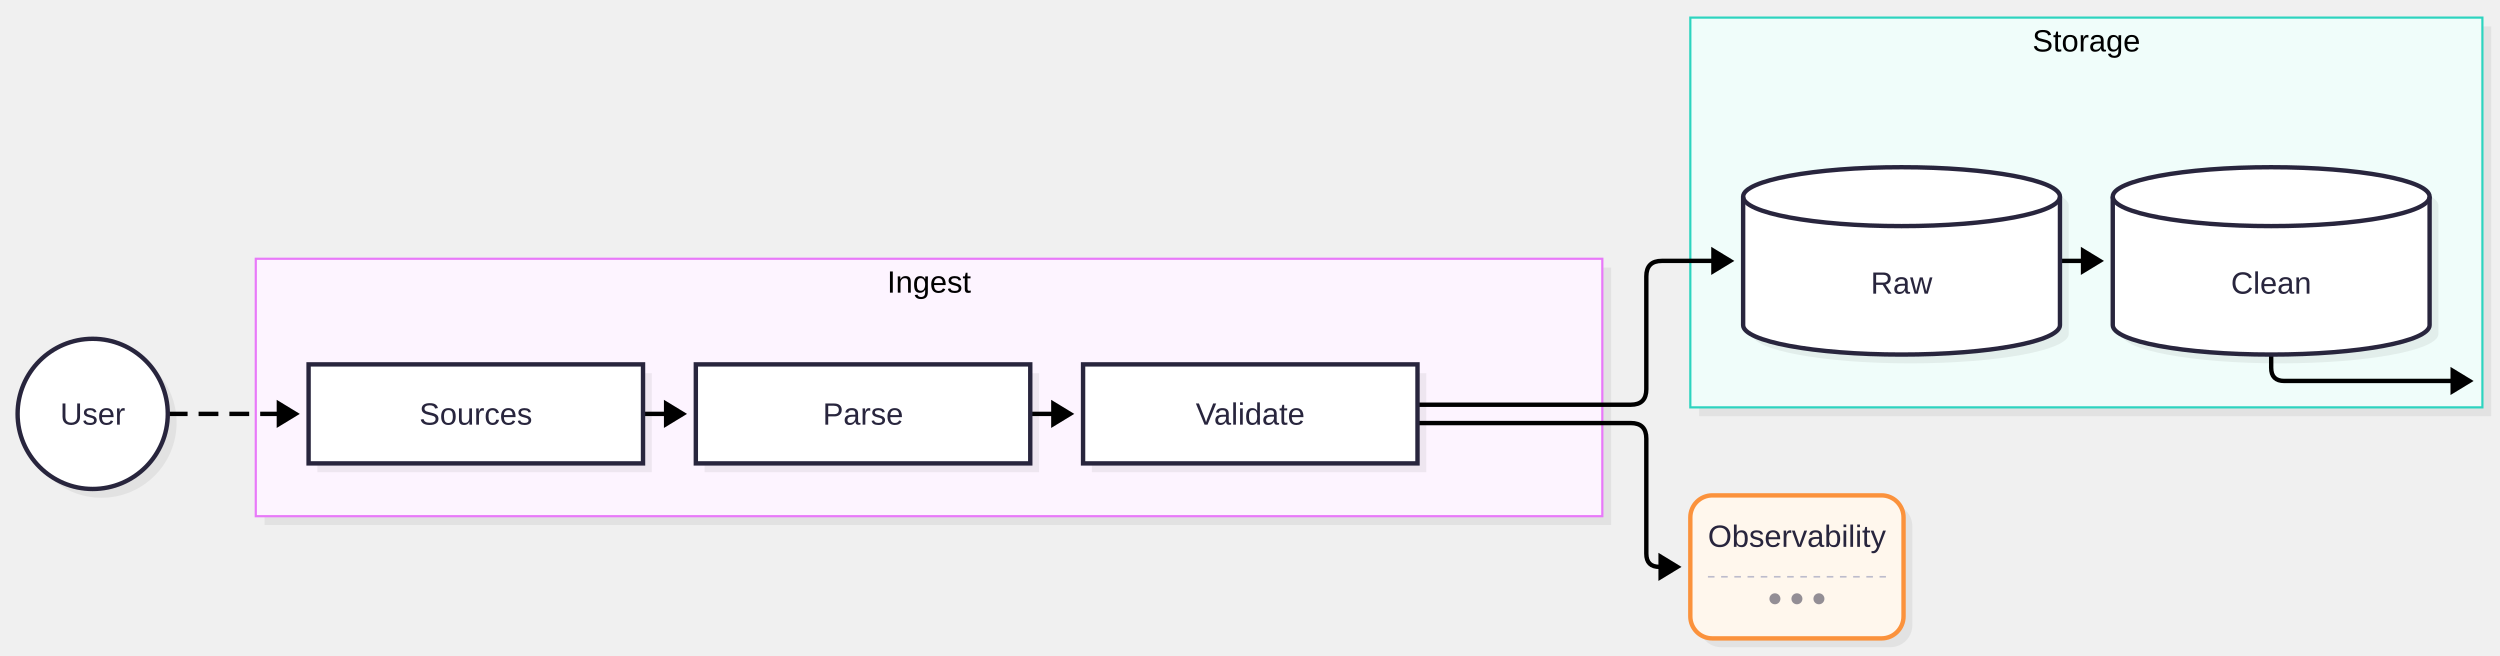
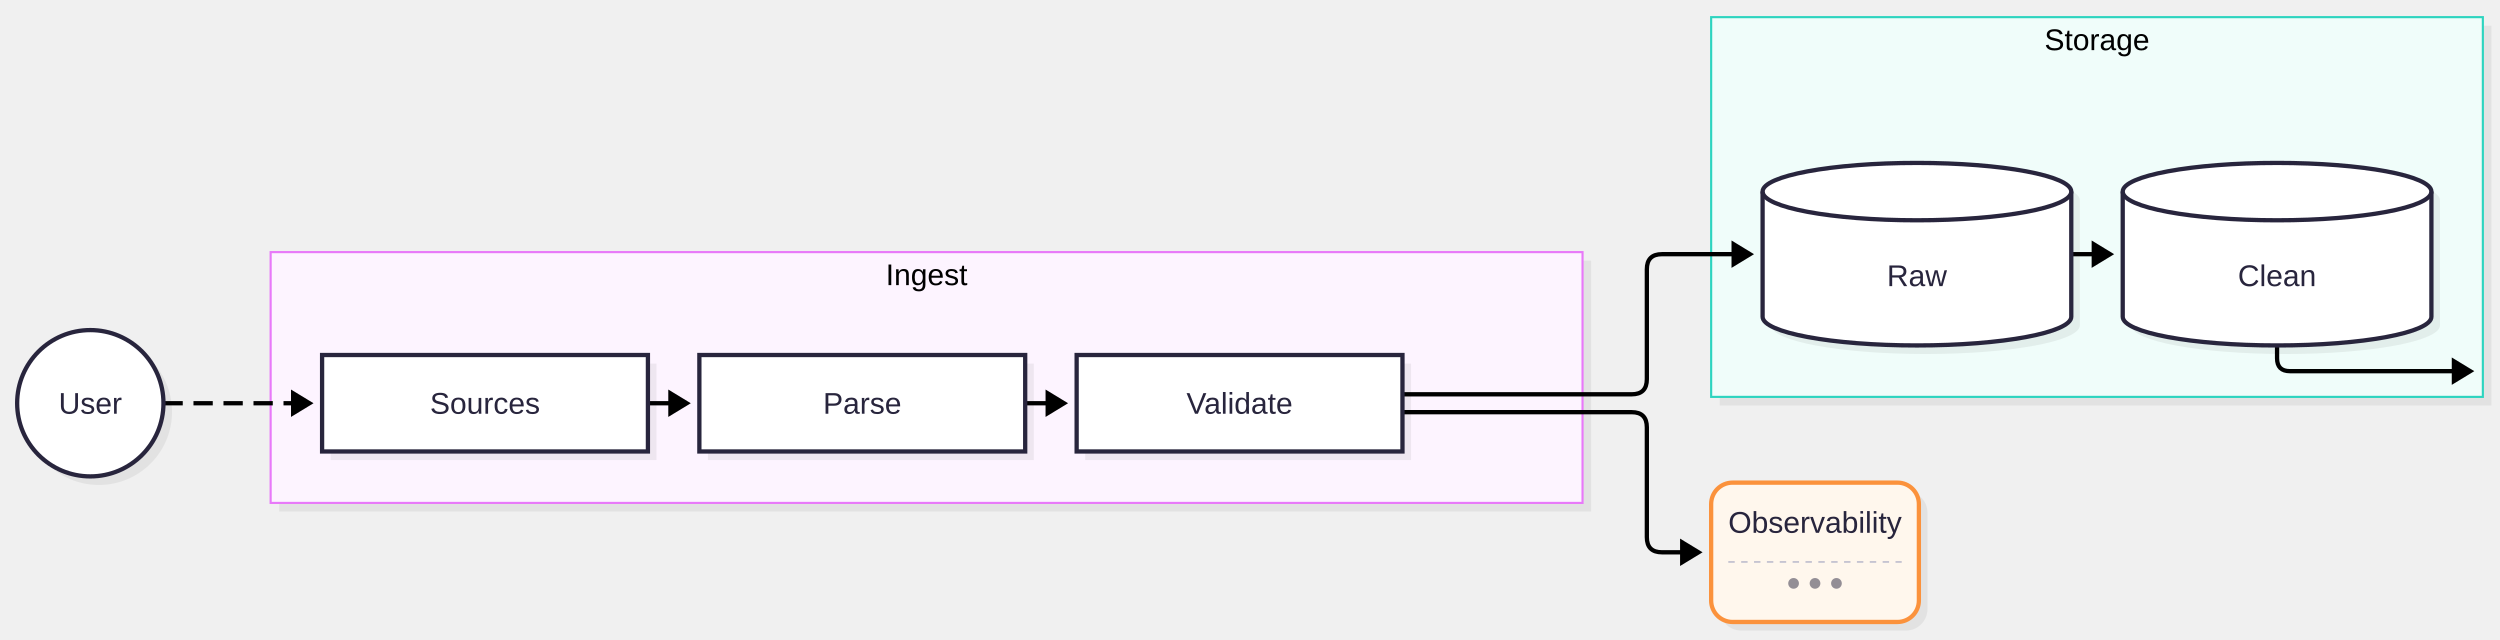
- <svg xmlns="http://www.w3.org/2000/svg" id="my-svg" width="100%" class="flowchart" style="max-width: 1136.255px; background-color: white;" viewBox="-8 -8 1136.255 298.149" role="graphics-document document" aria-roledescription="flowchart-v2">
+ <svg xmlns="http://www.w3.org/2000/svg" id="my-svg" width="100%" class="flowchart" style="max-width: 1166.255px; background-color: white;" viewBox="-8 -8 1166.255 298.149" role="graphics-document document" aria-roledescription="flowchart-v2">
  <style>#my-svg{font-family:"Recursive Variable", arial, sans-serif;font-size:16px;}#my-svg text{font-family:"Recursive Variable", arial, sans-serif;}</style>
  <g>
    <g class="clusters">
      <g id="cluster-ingest" class="cluster">
-         <rect class="drop-shadow" x="112.255" y="113.612" width="612" height="117" fill="#000000" stroke="none" opacity="0.06" />
-         <rect x="108.255" y="109.612" width="612" height="117" fill="#FDF4FF" stroke="#E879F9" stroke-width="1" />
-         <text class="cluster-label" x="414.255" y="125.012" text-anchor="middle" font-size="14" fill="#000000">Ingest</text>
+         <rect class="drop-shadow" x="122.255" y="113.612" width="612" height="117" fill="#000000" stroke="none" opacity="0.06" />
+         <rect x="118.255" y="109.612" width="612" height="117" fill="#FDF4FF" stroke="#E879F9" stroke-width="1" />
+         <text class="cluster-label" x="424.255" y="125.012" text-anchor="middle" font-size="14" fill="#000000">Ingest</text>
      </g>
      <g id="cluster-store" class="cluster">
-         <rect class="drop-shadow" x="764.255" y="4" width="360" height="177.149" fill="#000000" stroke="none" opacity="0.06" />
-         <rect x="760.255" y="0" width="360" height="177.149" fill="#F0FDFA" stroke="#2DD4BF" stroke-width="1" />
-         <text class="cluster-label" x="940.255" y="15.4" text-anchor="middle" font-size="14" fill="#000000">Storage</text>
+         <rect class="drop-shadow" x="794.255" y="4" width="360" height="177.149" fill="#000000" stroke="none" opacity="0.06" />
+         <rect x="790.255" y="0" width="360" height="177.149" fill="#F0FDFA" stroke="#2DD4BF" stroke-width="1" />
+         <text class="cluster-label" x="970.255" y="15.4" text-anchor="middle" font-size="14" fill="#000000">Storage</text>
      </g>
    </g>
    <g class="edgePaths">
      <g id="L-src-parse-0" class="edgePath">
-         <path class="flowchart-link LS-src LE-parse" d="M284.255,180.112L300.255,180.112" fill="none" stroke="#000000" stroke-width="2" />
-         <path class="marker" d="M293.755,173.72L304.255,180.112L293.755,186.503Z" fill="#000000" stroke="#000000" stroke-width="0" />
+         <path class="flowchart-link LS-src LE-parse" d="M294.255,180.112L310.255,180.112" fill="none" stroke="#000000" stroke-width="2" />
+         <path class="marker" d="M303.755,173.72L314.255,180.112L303.755,186.503Z" fill="#000000" stroke="#000000" stroke-width="0" />
      </g>
      <g id="L-parse-validate-1" class="edgePath">
-         <path class="flowchart-link LS-parse LE-validate" d="M460.255,180.112L476.255,180.112" fill="none" stroke="#000000" stroke-width="2" />
-         <path class="marker" d="M469.755,173.72L480.255,180.112L469.755,186.503Z" fill="#000000" stroke="#000000" stroke-width="0" />
+         <path class="flowchart-link LS-parse LE-validate" d="M470.255,180.112L486.255,180.112" fill="none" stroke="#000000" stroke-width="2" />
+         <path class="marker" d="M479.755,173.72L490.255,180.112L479.755,186.503Z" fill="#000000" stroke="#000000" stroke-width="0" />
      </g>
      <g id="L-raw-clean-2" class="edgePath">
-         <path class="flowchart-link LS-raw LE-clean" d="M928.255,110.574L944.255,110.574" fill="none" stroke="#000000" stroke-width="2" />
-         <path class="marker" d="M937.755,104.183L948.255,110.574L937.755,116.966Z" fill="#000000" stroke="#000000" stroke-width="0" />
+         <path class="flowchart-link LS-raw LE-clean" d="M958.255,110.574L974.255,110.574" fill="none" stroke="#000000" stroke-width="2" />
+         <path class="marker" d="M967.755,104.183L978.255,110.574L967.755,116.966Z" fill="#000000" stroke="#000000" stroke-width="0" />
      </g>
      <g id="L-user-src-3" class="edgePath">
-         <path class="flowchart-link LS-user LE-src" d="M68.255,180.112L124.255,180.112" fill="none" stroke="#000000" stroke-width="2" stroke-dasharray="9 5" />
-         <path class="marker" d="M117.755,173.72L128.255,180.112L117.755,186.503Z" fill="#000000" stroke="#000000" stroke-width="0" />
+         <path class="flowchart-link LS-user LE-src" d="M68.255,180.112L134.255,180.112" fill="none" stroke="#000000" stroke-width="2" stroke-dasharray="9 5" />
+         <path class="marker" d="M127.755,173.72L138.255,180.112L127.755,186.503Z" fill="#000000" stroke="#000000" stroke-width="0" />
      </g>
      <g id="L-validate-raw-4" class="edgePath">
-         <path class="flowchart-link LS-validate LE-raw" d="M636.255,175.945L733.184,175.945C737.898,175.945,740.255,173.588,740.255,168.874L740.255,117.645C740.255,112.931,742.612,110.574,747.326,110.574L776.255,110.574" fill="none" stroke="#000000" stroke-width="2" />
-         <path class="marker" d="M769.755,104.183L780.255,110.574L769.755,116.966Z" fill="#000000" stroke="#000000" stroke-width="0" />
+         <path class="flowchart-link LS-validate LE-raw" d="M646.255,175.945L753.184,175.945C757.898,175.945,760.255,173.588,760.255,168.874L760.255,117.645C760.255,112.931,762.612,110.574,767.326,110.574L806.255,110.574" fill="none" stroke="#000000" stroke-width="2" />
+         <path class="marker" d="M799.755,104.183L810.255,110.574L799.755,116.966Z" fill="#000000" stroke="#000000" stroke-width="0" />
      </g>
      <g id="L-validate-observability-5" class="edgePath">
-         <path class="flowchart-link LS-validate LE-observability" d="M636.255,184.278L733.184,184.278C737.898,184.278,740.255,186.635,740.255,191.349L740.255,243.649C740.255,247.649,742.255,249.649,746.255,249.649L752.255,249.649" fill="none" stroke="#000000" stroke-width="2" />
-         <path class="marker" d="M745.755,243.257L756.255,249.649L745.755,256.04Z" fill="#000000" stroke="#000000" stroke-width="0" />
+         <path class="flowchart-link LS-validate LE-observability" d="M646.255,184.278L753.184,184.278C757.898,184.278,760.255,186.635,760.255,191.349L760.255,242.578C760.255,247.292,762.612,249.649,767.326,249.649L782.255,249.649" fill="none" stroke="#000000" stroke-width="2" />
+         <path class="marker" d="M775.755,243.257L786.255,249.649L775.755,256.04Z" fill="#000000" stroke="#000000" stroke-width="0" />
      </g>
      <g id="L-clean-store-6" class="edgePath">
-         <path class="flowchart-link LS-clean LE-store" d="M1024.255,153.149L1024.255,159.149C1024.255,163.149,1026.255,165.149,1030.255,165.149L1112.255,165.149" fill="none" stroke="#000000" stroke-width="2" />
-         <path class="marker" d="M1105.755,158.757L1116.255,165.149L1105.755,171.54Z" fill="#000000" stroke="#000000" stroke-width="0" />
+         <path class="flowchart-link LS-clean LE-store" d="M1054.255,153.149L1054.255,159.149C1054.255,163.149,1056.255,165.149,1060.255,165.149L1142.255,165.149" fill="none" stroke="#000000" stroke-width="2" />
+         <path class="marker" d="M1135.755,158.757L1146.255,165.149L1135.755,171.54Z" fill="#000000" stroke="#000000" stroke-width="0" />
      </g>
    </g>
    <g class="nodes">
      <g id="flowchart-observability-0" class="node default">
-         <rect class="drop-shadow" x="764.255" y="221.149" width="96.906" height="65" rx="10" ry="10" fill="#000000" stroke="none" opacity="0.06" />
-         <rect class="basic label-container" x="760.255" y="217.149" width="96.906" height="65" rx="10" ry="10" fill="#FFF7ED" stroke="#FB923C" stroke-width="2" />
-         <path class="collapsed-separator" d="M768.255,254.149L849.161,254.149" fill="none" stroke="#BDBCCC" stroke-width="0.75" stroke-dasharray="3 3" />
-         <circle class="collapsed-indicator" cx="798.708" cy="264.149" r="2.5" fill="#28253D" stroke="none" opacity="0.5" />
-         <circle class="collapsed-indicator" cx="808.708" cy="264.149" r="2.5" fill="#28253D" stroke="none" opacity="0.5" />
-         <circle class="collapsed-indicator" cx="818.708" cy="264.149" r="2.5" fill="#28253D" stroke="none" opacity="0.5" />
-         <text class="nodeLabel" x="808.708" y="240.549" text-anchor="middle" font-size="14" fill="#28253D">Observability</text>
+         <rect class="drop-shadow" x="794.255" y="221.149" width="96.906" height="65" rx="10" ry="10" fill="#000000" stroke="none" opacity="0.06" />
+         <rect class="basic label-container" x="790.255" y="217.149" width="96.906" height="65" rx="10" ry="10" fill="#FFF7ED" stroke="#FB923C" stroke-width="2" />
+         <path class="collapsed-separator" d="M798.255,254.149L879.161,254.149" fill="none" stroke="#BDBCCC" stroke-width="0.75" stroke-dasharray="3 3" />
+         <circle class="collapsed-indicator" cx="828.708" cy="264.149" r="2.5" fill="#28253D" stroke="none" opacity="0.5" />
+         <circle class="collapsed-indicator" cx="838.708" cy="264.149" r="2.5" fill="#28253D" stroke="none" opacity="0.5" />
+         <circle class="collapsed-indicator" cx="848.708" cy="264.149" r="2.5" fill="#28253D" stroke="none" opacity="0.5" />
+         <text class="nodeLabel" x="838.708" y="240.549" text-anchor="middle" font-size="14" fill="#28253D">Observability</text>
      </g>
      <g id="flowchart-src-1" class="node default">
-         <rect class="drop-shadow" x="136.255" y="161.612" width="152" height="45" fill="#000000" stroke="none" opacity="0.06" />
-         <rect class="basic label-container" x="132.255" y="157.612" width="152" height="45" fill="#ffffff" stroke="#28253D" stroke-width="2" />
-         <text class="nodeLabel" x="208.255" y="185.012" text-anchor="middle" font-size="14" fill="#28253D">Sources</text>
+         <rect class="drop-shadow" x="146.255" y="161.612" width="152" height="45" fill="#000000" stroke="none" opacity="0.06" />
+         <rect class="basic label-container" x="142.255" y="157.612" width="152" height="45" fill="#ffffff" stroke="#28253D" stroke-width="2" />
+         <text class="nodeLabel" x="218.255" y="185.012" text-anchor="middle" font-size="14" fill="#28253D">Sources</text>
      </g>
      <g id="flowchart-parse-2" class="node default">
-         <rect class="drop-shadow" x="312.255" y="161.612" width="152" height="45" fill="#000000" stroke="none" opacity="0.06" />
-         <rect class="basic label-container" x="308.255" y="157.612" width="152" height="45" fill="#ffffff" stroke="#28253D" stroke-width="2" />
-         <text class="nodeLabel" x="384.255" y="185.012" text-anchor="middle" font-size="14" fill="#28253D">Parse</text>
+         <rect class="drop-shadow" x="322.255" y="161.612" width="152" height="45" fill="#000000" stroke="none" opacity="0.06" />
+         <rect class="basic label-container" x="318.255" y="157.612" width="152" height="45" fill="#ffffff" stroke="#28253D" stroke-width="2" />
+         <text class="nodeLabel" x="394.255" y="185.012" text-anchor="middle" font-size="14" fill="#28253D">Parse</text>
      </g>
      <g id="flowchart-validate-3" class="node default">
-         <rect class="drop-shadow" x="488.255" y="161.612" width="152" height="45" fill="#000000" stroke="none" opacity="0.06" />
-         <rect class="basic label-container" x="484.255" y="157.612" width="152" height="45" fill="#ffffff" stroke="#28253D" stroke-width="2" />
-         <text class="nodeLabel" x="560.255" y="185.012" text-anchor="middle" font-size="14" fill="#28253D">Validate</text>
+         <rect class="drop-shadow" x="498.255" y="161.612" width="152" height="45" fill="#000000" stroke="none" opacity="0.06" />
+         <rect class="basic label-container" x="494.255" y="157.612" width="152" height="45" fill="#ffffff" stroke="#28253D" stroke-width="2" />
+         <text class="nodeLabel" x="570.255" y="185.012" text-anchor="middle" font-size="14" fill="#28253D">Validate</text>
      </g>
      <g id="flowchart-raw-4" class="node default">
-         <path class="drop-shadow" d="M788.255,85.383L788.255,143.766C788.255,151.157,820.491,157.149,860.255,157.149C900.02,157.149,932.255,151.157,932.255,143.766L932.255,85.383C932.255,77.992,900.02,72,860.255,72C820.491,72,788.255,77.992,788.255,85.383Z" fill="#000000" stroke="none" opacity="0.06" />
-         <path class="basic label-container" d="M784.255,81.383L784.255,139.766C784.255,147.157,816.491,153.149,856.255,153.149C896.02,153.149,928.255,147.157,928.255,139.766L928.255,81.383C928.255,73.992,896.02,68,856.255,68C816.491,68,784.255,73.992,784.255,81.383Z" fill="#ffffff" stroke="#28253D" stroke-width="2" />
-         <path d="M784.255,81.383C784.255,88.774,816.491,94.766,856.255,94.766C896.02,94.766,928.255,88.774,928.255,81.383" fill="none" stroke="#28253D" stroke-width="2" />
-         <text class="nodeLabel" x="856.255" y="125.474" text-anchor="middle" font-size="14" fill="#28253D">Raw</text>
+         <path class="drop-shadow" d="M818.255,85.383L818.255,143.766C818.255,151.157,850.491,157.149,890.255,157.149C930.02,157.149,962.255,151.157,962.255,143.766L962.255,85.383C962.255,77.992,930.02,72,890.255,72C850.491,72,818.255,77.992,818.255,85.383Z" fill="#000000" stroke="none" opacity="0.06" />
+         <path class="basic label-container" d="M814.255,81.383L814.255,139.766C814.255,147.157,846.491,153.149,886.255,153.149C926.02,153.149,958.255,147.157,958.255,139.766L958.255,81.383C958.255,73.992,926.02,68,886.255,68C846.491,68,814.255,73.992,814.255,81.383Z" fill="#ffffff" stroke="#28253D" stroke-width="2" />
+         <path d="M814.255,81.383C814.255,88.774,846.491,94.766,886.255,94.766C926.02,94.766,958.255,88.774,958.255,81.383" fill="none" stroke="#28253D" stroke-width="2" />
+         <text class="nodeLabel" x="886.255" y="125.474" text-anchor="middle" font-size="14" fill="#28253D">Raw</text>
      </g>
      <g id="flowchart-clean-5" class="node default">
-         <path class="drop-shadow" d="M956.255,85.383L956.255,143.766C956.255,151.157,988.491,157.149,1028.255,157.149C1068.02,157.149,1100.255,151.157,1100.255,143.766L1100.255,85.383C1100.255,77.992,1068.02,72,1028.255,72C988.491,72,956.255,77.992,956.255,85.383Z" fill="#000000" stroke="none" opacity="0.06" />
-         <path class="basic label-container" d="M952.255,81.383L952.255,139.766C952.255,147.157,984.491,153.149,1024.255,153.149C1064.02,153.149,1096.255,147.157,1096.255,139.766L1096.255,81.383C1096.255,73.992,1064.02,68,1024.255,68C984.491,68,952.255,73.992,952.255,81.383Z" fill="#ffffff" stroke="#28253D" stroke-width="2" />
-         <path d="M952.255,81.383C952.255,88.774,984.491,94.766,1024.255,94.766C1064.02,94.766,1096.255,88.774,1096.255,81.383" fill="none" stroke="#28253D" stroke-width="2" />
-         <text class="nodeLabel" x="1024.255" y="125.474" text-anchor="middle" font-size="14" fill="#28253D">Clean</text>
+         <path class="drop-shadow" d="M986.255,85.383L986.255,143.766C986.255,151.157,1018.491,157.149,1058.255,157.149C1098.02,157.149,1130.255,151.157,1130.255,143.766L1130.255,85.383C1130.255,77.992,1098.02,72,1058.255,72C1018.491,72,986.255,77.992,986.255,85.383Z" fill="#000000" stroke="none" opacity="0.06" />
+         <path class="basic label-container" d="M982.255,81.383L982.255,139.766C982.255,147.157,1014.491,153.149,1054.255,153.149C1094.02,153.149,1126.255,147.157,1126.255,139.766L1126.255,81.383C1126.255,73.992,1094.02,68,1054.255,68C1014.491,68,982.255,73.992,982.255,81.383Z" fill="#ffffff" stroke="#28253D" stroke-width="2" />
+         <path d="M982.255,81.383C982.255,88.774,1014.491,94.766,1054.255,94.766C1094.02,94.766,1126.255,88.774,1126.255,81.383" fill="none" stroke="#28253D" stroke-width="2" />
+         <text class="nodeLabel" x="1054.255" y="125.474" text-anchor="middle" font-size="14" fill="#28253D">Clean</text>
      </g>
      <g id="flowchart-user-6" class="node default">
        <circle class="drop-shadow" cx="38.128" cy="184.112" r="34.128" fill="#000000" stroke="none" opacity="0.06" />
        <circle class="basic label-container" cx="34.128" cy="180.112" r="34.128" fill="#ffffff" stroke="#28253D" stroke-width="2" />
        <text class="nodeLabel" x="34.128" y="185.012" text-anchor="middle" font-size="14" fill="#28253D">User</text>
      </g>
    </g>
  </g>
</svg>
